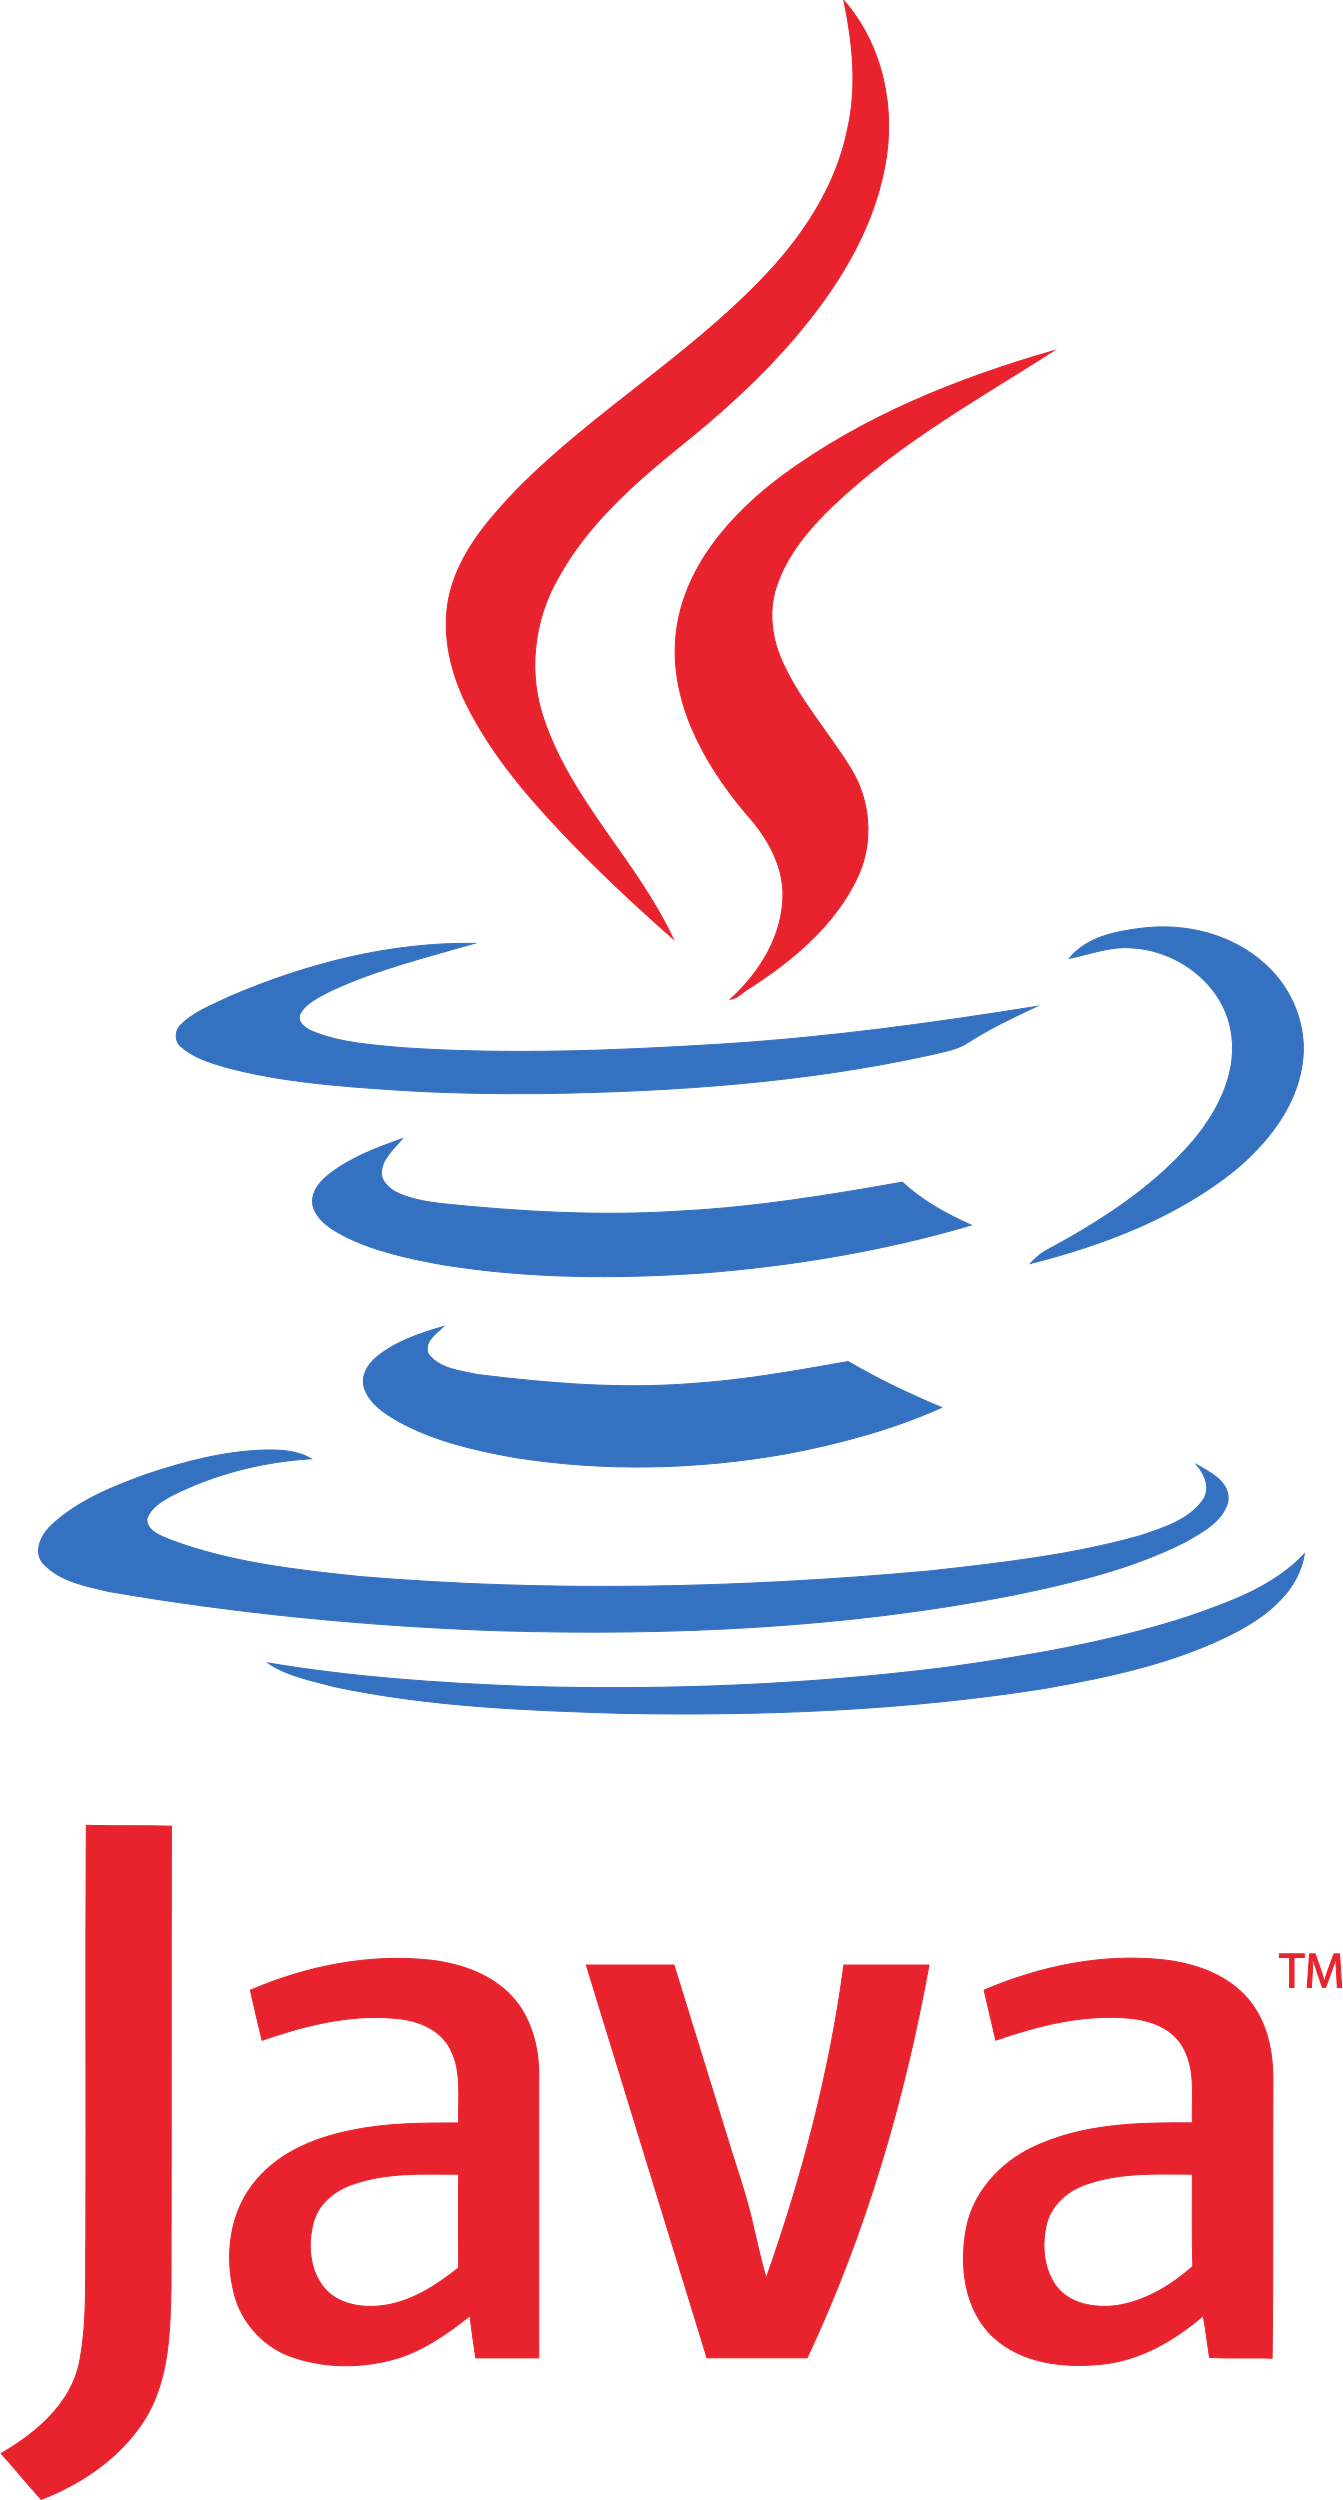
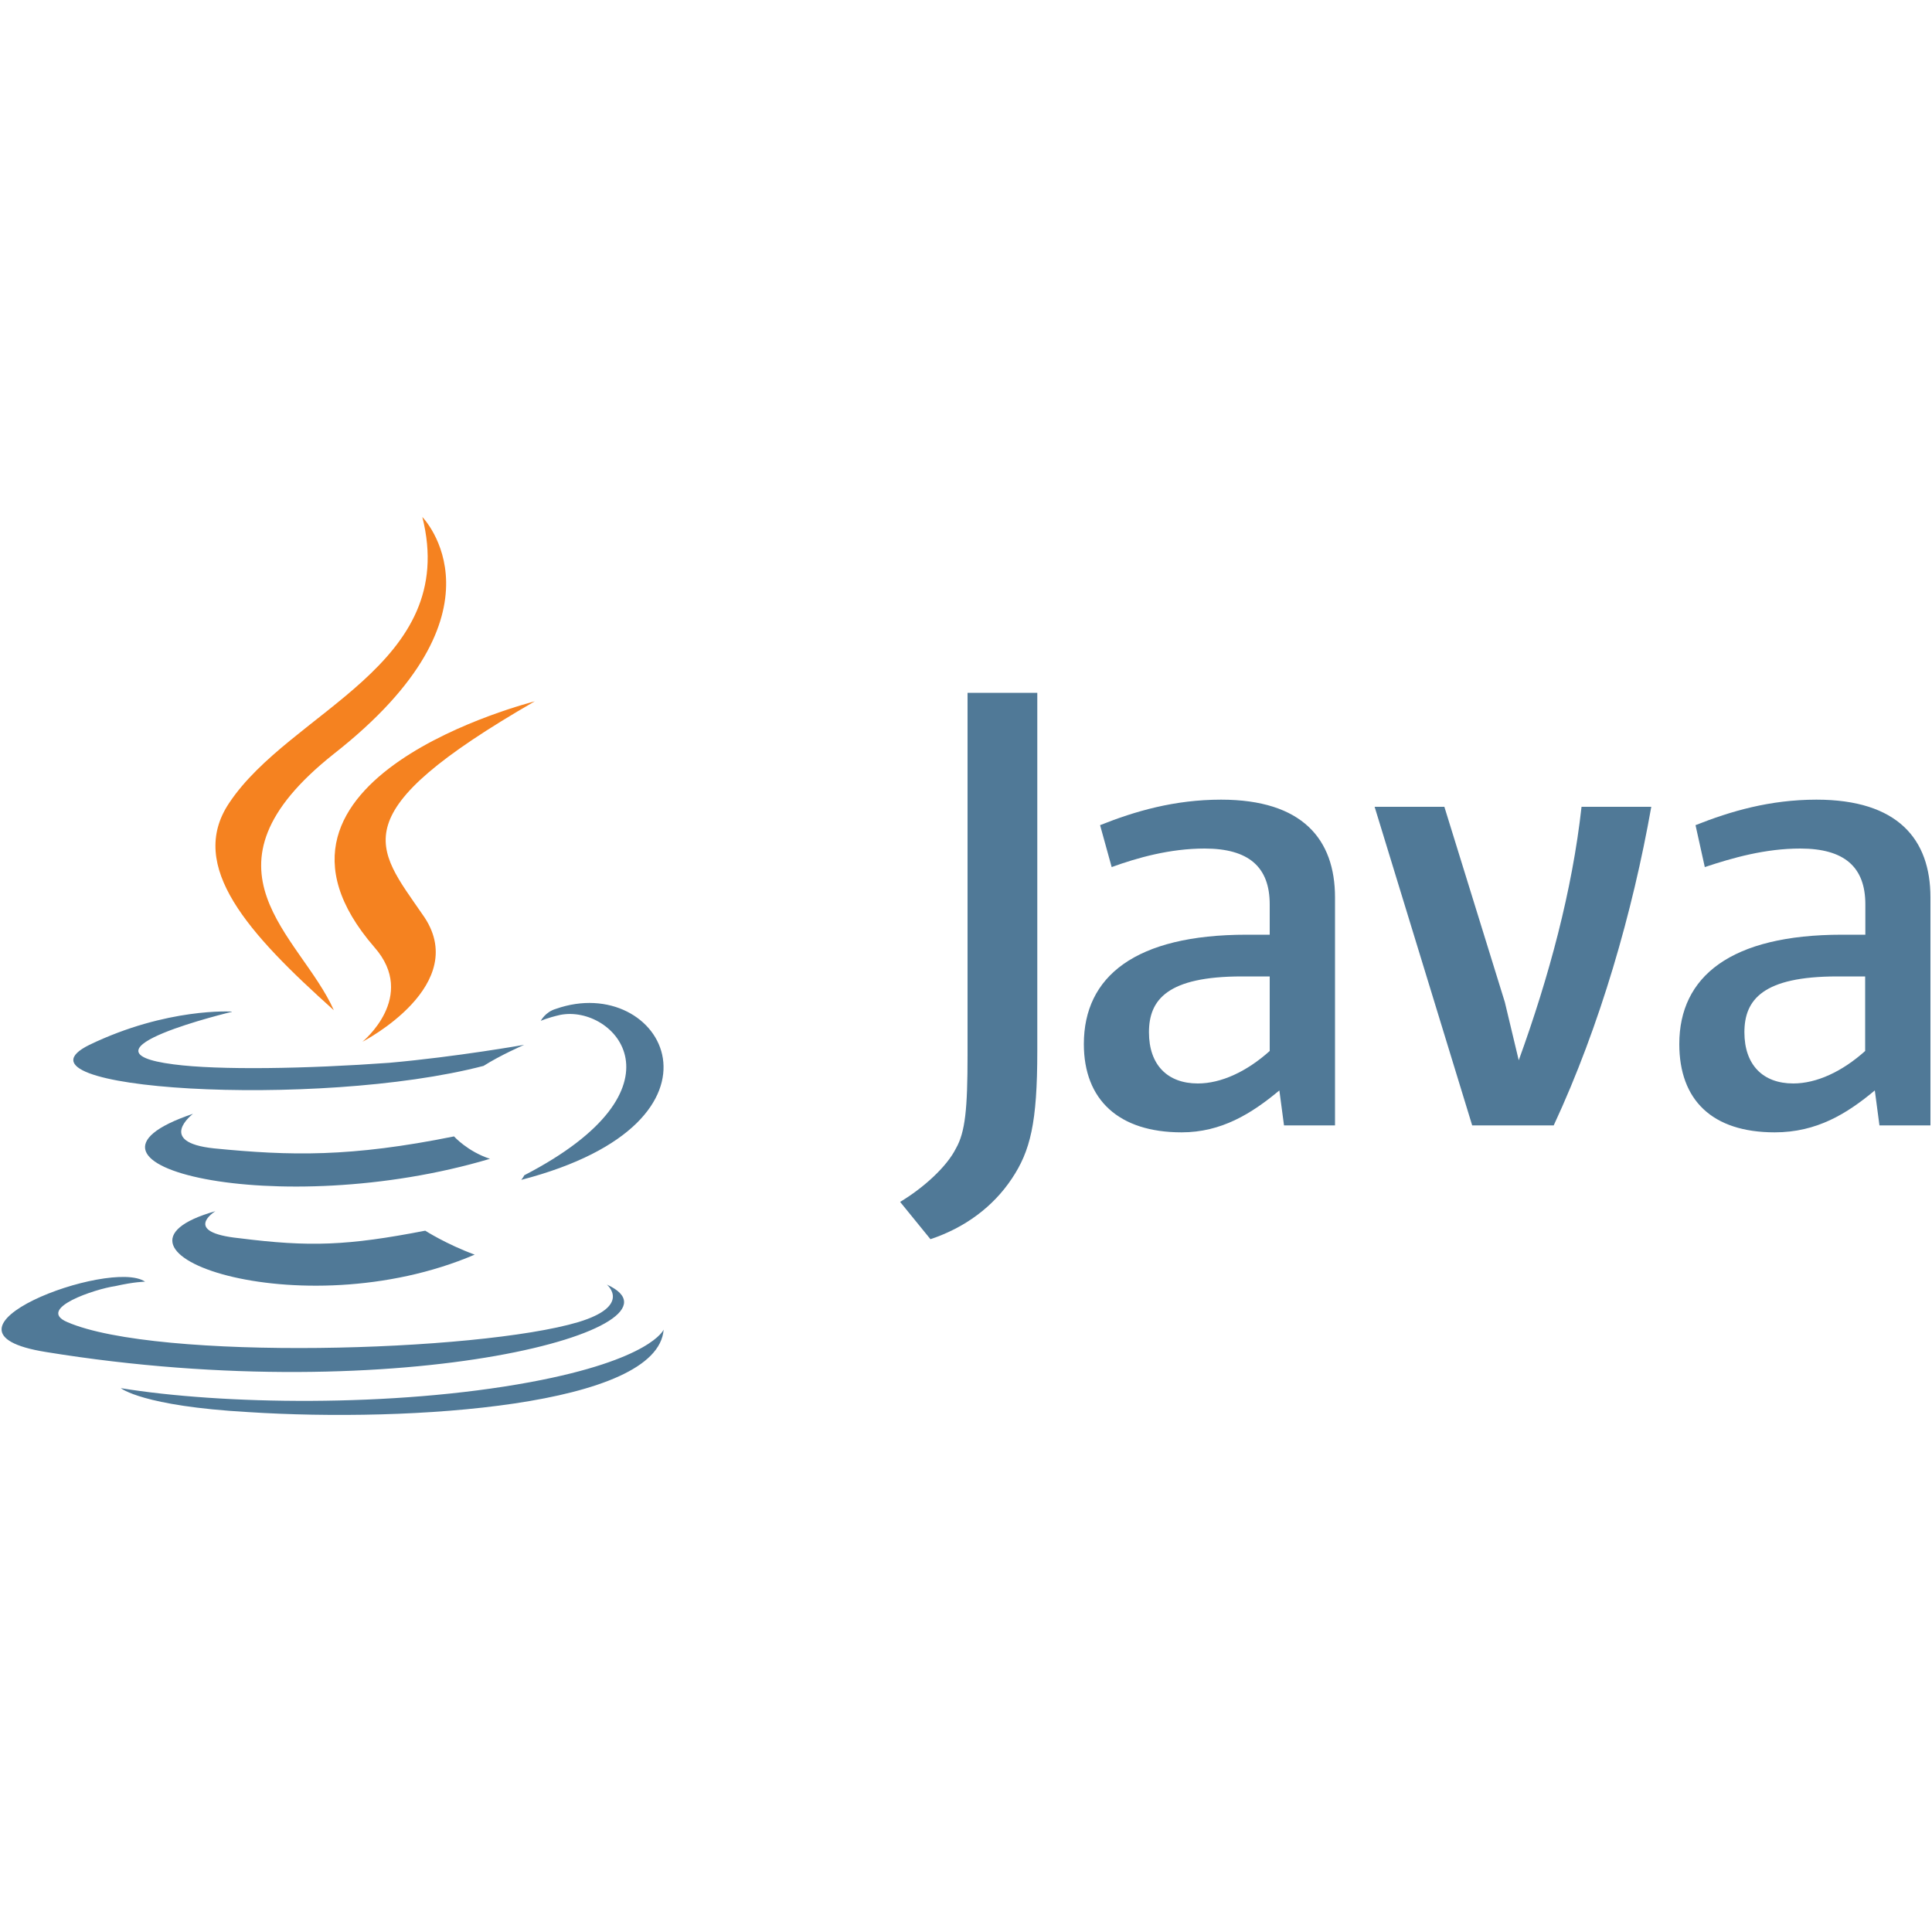
- <svg xmlns="http://www.w3.org/2000/svg" id="svg2" xml:space="preserve" height="288.92" width="155.11" version="1.1" viewBox="0 0 155.108 288.919">
-   <g id="g10" transform="matrix(1.25 0 0 -1.25 -245.24 588.56)">
-     <path id="path156" d="m274.21 470.8c3.625-4.128 4.822-10.033 3.781-15.358-1.121-5.981-4.439-11.268-8.336-15.822-3.125-3.666-6.715-6.907-10.457-9.917-4.361-3.512-8.645-7.293-11.384-12.233-2.316-4.013-2.856-8.952-1.274-13.313 2.585-7.486 8.606-13.043 11.886-20.105-3.628 3.203-7.178 6.522-10.497 10.033-3.473 3.705-6.753 7.641-8.914 12.272-1.466 3.242-2.122 7.023-1.003 10.457 1.119 3.512 3.627 6.329 6.136 8.953 6.984 6.985 15.589 12.117 22.419 19.217 3.784 3.898 6.909 8.567 7.989 13.931 0.888 3.936 0.463 7.988-0.346 11.885" fill="#e9232e" />
-     <path id="path158" d="m274.21 470.8c3.625-4.128 4.822-10.033 3.781-15.358-1.121-5.981-4.439-11.268-8.336-15.822-3.125-3.666-6.715-6.907-10.457-9.917-4.361-3.512-8.645-7.293-11.384-12.233-2.316-4.013-2.856-8.952-1.274-13.313 2.585-7.486 8.606-13.043 11.886-20.105-3.628 3.203-7.178 6.522-10.497 10.033-3.473 3.705-6.753 7.641-8.914 12.272-1.466 3.242-2.122 7.023-1.003 10.457 1.119 3.512 3.627 6.329 6.136 8.953 6.984 6.985 15.589 12.117 22.419 19.217 3.784 3.898 6.909 8.567 7.989 13.931 0.888 3.936 0.463 7.988-0.346 11.885z" stroke="#e9232e" stroke-miterlimit="10" stroke-width=".094" fill="none" />
-     <path id="path160" d="m268.5 426.85c7.486 5.519 16.246 9.03 25.121 11.577-7.021-4.476-14.353-8.566-20.412-14.316-2.201-2.122-4.283-4.554-5.248-7.525-0.734-2.2-0.426-4.631 0.463-6.715 1.621-3.704 4.359-6.714 6.443-10.11 1.776-2.894 2.084-6.599 0.735-9.725-2.047-4.592-6.059-7.949-10.227-10.611-0.541-0.309-1.004-0.888-1.66-0.965 2.779 2.508 4.939 6.058 4.863 9.879-0.078 2.855-1.66 5.363-3.512 7.409-3.82 4.553-7.023 10.342-6.367 16.477 0.656 6.136 5.055 11.075 9.801 14.625" fill="#e9232e" />
-     <path id="path162" d="m268.5 426.85c7.486 5.519 16.246 9.03 25.121 11.577-7.021-4.476-14.353-8.566-20.412-14.316-2.201-2.122-4.283-4.554-5.248-7.525-0.734-2.2-0.426-4.631 0.463-6.715 1.621-3.704 4.359-6.714 6.443-10.11 1.776-2.894 2.084-6.599 0.735-9.725-2.047-4.592-6.059-7.949-10.227-10.611-0.541-0.309-1.004-0.888-1.66-0.965 2.779 2.508 4.939 6.058 4.863 9.879-0.078 2.855-1.66 5.363-3.512 7.409-3.82 4.553-7.023 10.342-6.367 16.477 0.656 6.136 5.055 11.075 9.801 14.625z" stroke="#e9232e" stroke-miterlimit="10" stroke-width=".094" fill="none" />
-     <path id="path164" d="m295.05 382.24c1.619 1.968 4.205 2.47 6.558 2.779 4.092 0.54 8.452-0.502 11.539-3.319 2.547-2.276 3.975-5.827 3.434-9.261-0.578-3.975-3.242-7.294-6.25-9.802-5.441-4.36-12.156-6.907-18.871-8.605 0.387 0.425 0.811 0.81 1.312 1.119 5.094 2.74 10.149 5.942 13.893 10.419 2.275 2.778 4.051 6.406 3.318 10.072-0.771 4.244-4.9 7.332-9.107 7.563-2.008 0.193-3.897-0.579-5.826-0.965" fill="#3471c0" />
-     <path id="path166" d="m295.05 382.24c1.619 1.968 4.205 2.47 6.558 2.779 4.092 0.54 8.452-0.502 11.539-3.319 2.547-2.276 3.975-5.827 3.434-9.261-0.578-3.975-3.242-7.294-6.25-9.802-5.441-4.36-12.156-6.907-18.871-8.605 0.387 0.425 0.811 0.81 1.312 1.119 5.094 2.74 10.149 5.942 13.893 10.419 2.275 2.778 4.051 6.406 3.318 10.072-0.771 4.244-4.9 7.332-9.107 7.563-2.008 0.193-3.897-0.579-5.826-0.965z" stroke="#3471c0" stroke-miterlimit="10" stroke-width=".094" fill="none" />
-     <path id="path168" d="m217.48 378.73c7.1 3.048 14.818 5.016 22.574 4.901-4.515-1.312-9.145-2.431-13.39-4.438-1.003-0.54-2.161-1.042-2.74-2.084-0.308-0.81 0.54-1.35 1.157-1.62 2.624-1.081 5.519-1.236 8.336-1.506 9.878-0.656 19.796-0.27 29.638 0.348 9.722 0.617 19.371 1.929 28.978 3.473-2.121-1.004-4.283-2.007-6.25-3.28-1.004-0.695-2.238-0.888-3.357-1.158-11.809-2.624-23.927-3.435-35.966-3.627-4.67-0.039-9.299 0.038-13.93 0.347-5.171 0.347-10.381 0.733-15.436 2.084-1.467 0.424-3.01 0.887-4.168 1.929-0.579 0.463-0.579 1.39-0.077 1.929 1.273 1.313 3.049 1.93 4.631 2.702" fill="#3471c0" />
-     <path id="path170" d="m217.48 378.73c7.1 3.048 14.818 5.016 22.574 4.901-4.515-1.312-9.145-2.431-13.39-4.438-1.003-0.54-2.161-1.042-2.74-2.084-0.308-0.81 0.54-1.35 1.157-1.62 2.624-1.081 5.519-1.236 8.336-1.506 9.878-0.656 19.796-0.27 29.638 0.348 9.722 0.617 19.371 1.929 28.978 3.473-2.121-1.004-4.283-2.007-6.25-3.28-1.004-0.695-2.238-0.888-3.357-1.158-11.809-2.624-23.927-3.435-35.966-3.627-4.67-0.039-9.299 0.038-13.93 0.347-5.171 0.347-10.381 0.733-15.436 2.084-1.467 0.424-3.01 0.887-4.168 1.929-0.579 0.463-0.579 1.39-0.077 1.929 1.273 1.313 3.049 1.93 4.631 2.702z" stroke="#3471c0" stroke-miterlimit="10" stroke-width=".094" fill="none" />
-     <path id="path172" d="m226.59 362.25c2.007 1.582 4.4 2.47 6.792 3.319-0.771-0.926-1.852-1.814-1.929-3.087-0.038-0.81 0.618-1.428 1.273-1.814 1.273-0.656 2.701-0.888 4.13-1.08 7.408-0.772 14.894-1.197 22.381-0.695 6.829 0.347 13.622 1.467 20.376 2.663 1.852-1.737 4.051-2.933 6.367-3.975-8.144-2.392-16.517-3.782-24.929-4.438-7.949-0.54-16.014-0.502-23.926 0.773-3.126 0.578-6.328 1.234-9.183 2.7-1.158 0.618-2.47 1.428-2.818 2.779-0.231 1.157 0.618 2.199 1.466 2.855" fill="#3471c0" />
-     <path id="path174" d="m226.59 362.25c2.007 1.582 4.4 2.47 6.792 3.319-0.771-0.926-1.852-1.814-1.929-3.087-0.038-0.81 0.618-1.428 1.273-1.814 1.273-0.656 2.701-0.888 4.13-1.08 7.408-0.772 14.894-1.197 22.381-0.695 6.829 0.347 13.622 1.467 20.376 2.663 1.852-1.737 4.051-2.933 6.367-3.975-8.144-2.392-16.517-3.782-24.929-4.438-7.949-0.54-16.014-0.502-23.926 0.773-3.126 0.578-6.328 1.234-9.183 2.7-1.158 0.618-2.47 1.428-2.818 2.779-0.231 1.157 0.618 2.199 1.466 2.855z" stroke="#3471c0" stroke-miterlimit="10" stroke-width=".094" fill="none" />
-     <path id="path176" d="m231.07 345.43c1.775 1.428 3.974 2.162 6.136 2.779-0.695-0.655-1.93-1.466-1.389-2.585 1.042-1.352 2.971-1.506 4.515-1.854 6.521-0.809 13.12-1.349 19.642-0.847 4.939 0.308 9.8 1.195 14.625 2.045 2.777-1.622 5.672-3.01 8.642-4.246-4.552-2.044-9.453-3.356-14.353-4.283-8.258-1.466-16.787-1.659-25.084-0.347-3.666 0.656-7.409 1.504-10.727 3.319-1.274 0.732-2.624 1.582-3.164 3.01-0.425 1.119 0.269 2.314 1.157 3.009" fill="#3471c0" />
-     <path id="path178" d="m231.07 345.43c1.775 1.428 3.974 2.162 6.136 2.779-0.695-0.655-1.93-1.466-1.389-2.585 1.042-1.352 2.971-1.506 4.515-1.854 6.521-0.809 13.12-1.349 19.642-0.847 4.939 0.308 9.8 1.195 14.625 2.045 2.777-1.622 5.672-3.01 8.642-4.246-4.552-2.044-9.453-3.356-14.353-4.283-8.258-1.466-16.787-1.659-25.084-0.347-3.666 0.656-7.409 1.504-10.727 3.319-1.274 0.732-2.624 1.582-3.164 3.01-0.425 1.119 0.269 2.314 1.157 3.009z" stroke="#3471c0" stroke-miterlimit="10" stroke-width=".094" fill="none" />
-     <path id="path180" d="m209.65 334.51c3.551 1.196 7.217 2.161 10.96 2.276 1.505 0.039 3.048-0.038 4.36-0.81-4.476-0.27-8.953-1.389-12.966-3.434-0.887-0.502-1.891-1.081-2.238-2.123 0-1.196 1.351-1.582 2.238-1.967 5.596-2.084 11.577-2.74 17.443-3.358 17.48-1.466 35.076-1.081 52.557 0.502 6.599 0.733 13.236 1.466 19.642 3.28 2.045 0.695 4.36 1.388 5.711 3.203 0.811 1.08 0.272 2.431-0.539 3.357 1.311-0.734 3.164-1.66 2.895-3.435-0.502-1.852-2.395-2.817-3.938-3.704-4.939-2.509-10.38-3.783-15.783-4.901-15.705-3.087-31.797-3.782-47.773-3.319-12.04 0.426-24.079 1.583-35.965 3.627-2.122 0.502-4.514 0.928-6.058 2.586-1.003 1.158-0.116 2.779 0.848 3.627 2.432 2.238 5.558 3.473 8.606 4.593" fill="#3471c0" />
-     <path id="path182" d="m209.65 334.51c3.551 1.196 7.217 2.161 10.96 2.276 1.505 0.039 3.048-0.038 4.36-0.81-4.476-0.27-8.953-1.389-12.966-3.434-0.887-0.502-1.891-1.081-2.238-2.123 0-1.196 1.351-1.582 2.238-1.967 5.596-2.084 11.577-2.74 17.443-3.358 17.48-1.466 35.076-1.081 52.557 0.502 6.599 0.733 13.236 1.466 19.642 3.28 2.045 0.695 4.36 1.388 5.711 3.203 0.811 1.08 0.272 2.431-0.539 3.357 1.311-0.734 3.164-1.66 2.895-3.435-0.502-1.852-2.395-2.817-3.938-3.704-4.939-2.509-10.38-3.783-15.783-4.901-15.705-3.087-31.797-3.782-47.773-3.319-12.04 0.426-24.079 1.583-35.965 3.627-2.122 0.502-4.514 0.928-6.058 2.586-1.003 1.158-0.116 2.779 0.848 3.627 2.432 2.238 5.558 3.473 8.606 4.593z" stroke="#3471c0" stroke-miterlimit="10" stroke-width=".094" fill="none" />
-     <path id="path184" d="m305.82 321.31c3.899 1.351 8.065 2.779 10.959 5.866-0.502-3.357-3.396-5.673-6.252-7.177-5.478-2.857-11.615-4.168-17.71-5.248-12.891-2.046-25.971-2.547-39.054-2.317-8.914 0.271-17.905 0.618-26.665 2.471-2.084 0.578-4.322 0.965-6.135 2.199 7.794-1.312 15.706-1.853 23.617-2.161 13.004-0.386 26.047 0.115 38.975 1.737 7.486 1.041 15.01 2.315 22.265 4.63" fill="#3471c0" />
-     <path id="path186" d="m305.82 321.31c3.899 1.351 8.065 2.779 10.959 5.866-0.502-3.357-3.396-5.673-6.252-7.177-5.478-2.857-11.615-4.168-17.71-5.248-12.891-2.046-25.971-2.547-39.054-2.317-8.914 0.271-17.905 0.618-26.665 2.471-2.084 0.578-4.322 0.965-6.135 2.199 7.794-1.312 15.706-1.853 23.617-2.161 13.004-0.386 26.047 0.115 38.975 1.737 7.486 1.041 15.01 2.315 22.265 4.63z" stroke="#3471c0" stroke-miterlimit="10" stroke-width=".094" fill="none" />
-     <path id="path188" d="m204.13 264.08c0.038 12.657-0.039 25.314 0.038 38.01 2.624-0.077 5.248 0 7.872-0.077-0.038-14.163 0-28.363-0.038-42.564-0.077-3.975-0.154-8.143-2.084-11.691-2.123-3.784-5.904-6.446-9.917-7.99-1.274 1.39-2.431 2.857-3.705 4.245 3.242 1.891 6.484 4.592 7.255 8.49 0.734 3.821 0.502 7.717 0.579 11.577" fill="#e9232e" />
-     <path id="path190" d="m204.13 264.08c0.038 12.657-0.039 25.314 0.038 38.01 2.624-0.077 5.248 0 7.872-0.077-0.038-14.163 0-28.363-0.038-42.564-0.077-3.975-0.154-8.143-2.084-11.691-2.123-3.784-5.904-6.446-9.917-7.99-1.274 1.39-2.431 2.857-3.705 4.245 3.242 1.891 6.484 4.592 7.255 8.49 0.734 3.821 0.502 7.717 0.579 11.577z" stroke="#e9232e" stroke-miterlimit="10" stroke-width=".094" fill="none" />
-     <path id="path192" d="m228.91 268.94c-1.698-0.539-3.28-1.774-3.743-3.549-0.54-1.968-0.386-4.283 0.887-5.943 1.236-1.621 3.474-2.006 5.403-1.775 2.701 0.309 5.055 1.853 7.139 3.511 0 2.895-0.039 5.75 0 8.645-3.242 0-6.56 0.192-9.686-0.889zm-9.57 17.906c5.209 2.239 10.998 3.397 16.67 2.78 2.933-0.348 5.982-1.43 7.872-3.784 1.582-2.005 2.162-4.591 2.123-7.099v-25.894h-5.827c-0.193 1.275-0.385 2.585-0.54 3.898-2.2-1.737-4.553-3.396-7.294-4.09-3.126-0.811-6.559-0.734-9.608 0.463-2.355 0.964-4.206 3.086-4.862 5.556-0.965 3.589-0.463 7.795 2.084 10.69 2.276 2.662 5.711 3.974 9.106 4.592 3.126 0.617 6.329 0.617 9.532 0.617-0.077 2.432 0.386 5.094-1.004 7.254-1.119 1.66-3.164 2.316-5.054 2.431-4.129 0.348-8.22-0.694-12.118-2.045-0.385 1.543-0.733 3.087-1.08 4.631" fill="#e9232e" />
-     <path id="path194" d="m228.91 268.94c-1.698-0.539-3.28-1.774-3.743-3.549-0.54-1.968-0.386-4.283 0.887-5.943 1.236-1.621 3.474-2.006 5.403-1.775 2.701 0.309 5.055 1.853 7.139 3.511 0 2.895-0.039 5.75 0 8.645-3.242 0-6.56 0.192-9.686-0.889zm-9.57 17.906c5.209 2.239 10.998 3.397 16.67 2.78 2.933-0.348 5.982-1.43 7.872-3.784 1.582-2.005 2.162-4.591 2.123-7.099v-25.894h-5.827c-0.193 1.275-0.385 2.585-0.54 3.898-2.2-1.737-4.553-3.396-7.294-4.09-3.126-0.811-6.559-0.734-9.608 0.463-2.355 0.964-4.206 3.086-4.862 5.556-0.965 3.589-0.463 7.795 2.084 10.69 2.276 2.662 5.711 3.974 9.106 4.592 3.126 0.617 6.329 0.617 9.532 0.617-0.077 2.432 0.386 5.094-1.004 7.254-1.119 1.66-3.164 2.316-5.054 2.431-4.129 0.348-8.22-0.694-12.118-2.045-0.385 1.543-0.733 3.087-1.08 4.631" stroke="#e9232e" stroke-miterlimit="10" stroke-width=".094" fill="none" />
-     <path id="path196" d="m296.63 268.91c-1.621-0.54-3.127-1.774-3.629-3.473-0.539-1.967-0.385-4.284 0.85-5.981 1.273-1.659 3.55-2.006 5.517-1.775 2.664 0.386 5.094 1.853 7.102 3.627-0.078 2.817-0.039 5.673-0.039 8.529-3.28 0-6.637 0.192-9.801-0.927zm-9.455 17.944c5.248 2.239 11.037 3.434 16.748 2.78 2.855-0.348 5.789-1.391 7.678-3.629 1.775-2.121 2.316-4.94 2.277-7.641-0.039-8.527 0.039-17.017-0.076-25.545-1.93 0.076-3.86-0.039-5.789 0.076-0.194 1.313-0.348 2.586-0.578 3.86-2.702-2.316-5.944-4.207-9.61-4.515-3.357-0.309-7.139 0.115-9.764 2.509-2.74 2.546-3.201 6.675-2.507 10.187 0.656 3.241 3.088 5.904 6.019 7.332 4.592 2.238 9.842 2.354 14.858 2.315-0.079 2.353 0.347 4.862-0.85 6.984-0.926 1.699-2.895 2.471-4.746 2.663-4.283 0.463-8.566-0.618-12.58-2.007-0.348 1.543-0.733 3.087-1.08 4.631" fill="#e9232e" />
-     <path id="path198" d="m296.63 268.91c-1.621-0.54-3.127-1.774-3.629-3.473-0.539-1.967-0.385-4.284 0.85-5.981 1.273-1.659 3.55-2.006 5.517-1.775 2.664 0.386 5.094 1.853 7.102 3.627-0.078 2.817-0.039 5.673-0.039 8.529-3.28 0-6.637 0.192-9.801-0.927zm-9.455 17.944c5.248 2.239 11.037 3.434 16.748 2.78 2.855-0.348 5.789-1.391 7.678-3.629 1.775-2.121 2.316-4.94 2.277-7.641-0.039-8.527 0.039-17.017-0.076-25.545-1.93 0.076-3.86-0.039-5.789 0.076-0.194 1.313-0.348 2.586-0.578 3.86-2.702-2.316-5.944-4.207-9.61-4.515-3.357-0.309-7.139 0.115-9.764 2.509-2.74 2.546-3.201 6.675-2.507 10.187 0.656 3.241 3.088 5.904 6.019 7.332 4.592 2.238 9.842 2.354 14.858 2.315-0.079 2.353 0.347 4.862-0.85 6.984-0.926 1.699-2.895 2.471-4.746 2.663-4.283 0.463-8.566-0.618-12.58-2.007-0.348 1.543-0.733 3.087-1.08 4.631" stroke="#e9232e" stroke-miterlimit="10" stroke-width=".094" fill="none" />
-     <path id="path200" d="m250.4 289.17h8.103c1.583-5.093 3.126-10.149 4.71-15.242 0.924-3.125 2.082-6.213 2.738-9.416 0.348-1.428 0.656-2.895 1.08-4.284 3.321 9.377 5.867 19.064 7.18 28.942h7.871c-2.277-12.502-5.865-24.812-11.268-36.312h-9.261c-3.705 12.117-7.448 24.195-11.153 36.312" fill="#e9232e" />
-     <path id="path202" d="m250.4 289.17h8.103c1.583-5.093 3.126-10.149 4.71-15.242 0.924-3.125 2.082-6.213 2.738-9.416 0.348-1.428 0.656-2.895 1.08-4.284 3.321 9.377 5.867 19.064 7.18 28.942h7.871c-2.277-12.502-5.865-24.812-11.268-36.312h-9.261c-3.705 12.117-7.448 24.195-11.153 36.312z" stroke="#e9232e" stroke-miterlimit="10" stroke-width=".094" fill="none" />
-     <path id="path204" d="m315.42 289.87h-0.947v0.343h2.308v-0.343h-0.953v-2.777h-0.408v2.777" fill="#e9232e" />
-     <path id="path206" d="m315.42 289.87h-0.947v0.343h2.308v-0.343h-0.953v-2.777h-0.408v2.777z" stroke="#e9232e" stroke-miterlimit="10" stroke-width=".094" fill="none" />
-     <path id="path208" d="m319.76 288.46c-0.022 0.435-0.051 0.963-0.051 1.346h-0.008c-0.111-0.36-0.236-0.754-0.394-1.184l-0.551-1.514h-0.305l-0.51 1.486c-0.146 0.444-0.267 0.842-0.355 1.212h-0.01c-0.01-0.388-0.033-0.907-0.06-1.379l-0.082-1.337h-0.385l0.217 3.12h0.513l0.534-1.51c0.128-0.384 0.23-0.727 0.314-1.051h0.01c0.082 0.316 0.193 0.658 0.332 1.051l0.556 1.51h0.514l0.193-3.12h-0.398l-0.074 1.37" fill="#e9232e" />
-     <path id="path210" d="m319.76 288.46c-0.022 0.435-0.051 0.963-0.051 1.346h-0.008c-0.111-0.36-0.236-0.754-0.394-1.184l-0.551-1.514h-0.305l-0.51 1.486c-0.146 0.444-0.267 0.842-0.355 1.212h-0.01c-0.01-0.388-0.033-0.907-0.06-1.379l-0.082-1.337h-0.385l0.217 3.12h0.513l0.534-1.51c0.128-0.384 0.23-0.727 0.314-1.051h0.01c0.082 0.316 0.193 0.658 0.332 1.051l0.556 1.51h0.514l0.193-3.12h-0.398l-0.074 1.37z" stroke="#e9232e" stroke-miterlimit="10" stroke-width=".094" fill="none" />
+ <svg xmlns="http://www.w3.org/2000/svg" version="1.1" id="Layer_1" x="0px" y="0px" viewBox="0 0 1000 1000" style="enable-background:new 0 0 1000 1000;" xml:space="preserve">
+   <style type="text/css">
+ 	.st0{fill:#507997;}
+ 	.st1{fill:#F58220;}
+ </style>
+   <g>
+     <path class="st0" d="M111.5,626.9c0,0-17.9,10.9,12.4,14c36.4,4.6,55.9,3.9,96.2-3.9c0,0,10.9,7,25.6,12.4   C155,688.2,40.1,647.1,111.5,626.9L111.5,626.9z M99.9,576.5c0,0-19.4,14.7,10.9,17.9c39.6,3.9,70.7,4.6,124.2-6.2   c0,0,7,7.8,18.6,11.6C144.1,632.4,21.5,602.9,99.9,576.5L99.9,576.5z M314.1,664.9c0,0,13.2,10.9-14.7,19.4   c-52,15.5-218,20.2-264.6,0c-16.3-7,14.7-17.2,24.8-18.6c10.1-2.3,15.5-2.3,15.5-2.3C57.2,651-43.7,689,23.8,699.8   C209.3,730,362.1,686.6,314.1,664.9L314.1,664.9z M120.1,523.7c0,0-84.6,20.2-30.3,27.2c23.3,3.1,69.1,2.3,111.7-0.8   c34.9-3.1,69.8-9.3,69.8-9.3s-12.4,5.4-21,10.9C164.3,574.1-1,564.1,46.3,540.8c40.3-19.4,73.7-17.2,73.7-17.2V523.7z M271.4,608.3   c86.9-45,46.6-88.5,18.6-83c-7,1.6-10.1,3.1-10.1,3.1s2.3-4.6,7.8-6.2c55.1-19.4,98.6,58.2-17.9,88.5   C269.8,610.6,270.6,609.8,271.4,608.3L271.4,608.3z M128.6,730.9c83.8,5.4,211.9-3.1,214.9-42.7c0,0-6.2,15.5-69.1,27.2   c-71.4,13.2-159.8,11.6-211.9,3.1C62.6,718.5,73.5,727.8,128.6,730.9L128.6,730.9z" />
+     <path class="st1" d="M218.6,267.6c0,0,48.1,48.9-45.8,122.6c-75.3,59.7-17.2,93.9,0,132.7c-44.2-39.6-76-74.5-54.3-107.1   C150.3,367.7,238,344.5,218.6,267.6L218.6,267.6z M193.8,490.3c22.5,25.6-6.2,48.9-6.2,48.9s57.4-29.5,31-66   c-24-34.9-42.7-52,58.2-110.2C276.8,363.1,117.7,402.6,193.8,490.3L193.8,490.3z" />
+     <path class="st0" d="M691,582.5v-118c0-30.1-16.9-50.6-59-50.6c-24.1,0-44.6,6-62.6,13.2l6,21.7c13.2-4.8,30.1-9.6,48.1-9.6   c22.9,0,33.7,9.6,33.7,28.9v15.7h-11.9c-57.8,0-84.3,21.7-84.3,56.6c0,28.9,18.1,45.7,50.6,45.7c20.5,0,36.1-9.6,50.6-21.7   l2.4,18.1L691,582.5L691,582.5z M657.3,543.9c-12,10.8-25.3,16.9-37.3,16.9c-15.7,0-25.3-9.6-25.3-26.5s9.6-28.9,48.1-28.9h14.4   V543.9L657.3,543.9z M804.2,582.5H762l-50.5-164.9h36.1l31.3,101.1l7.2,30.1c15.7-43.3,27.7-87.9,32.5-131.2h36.1   C845.1,471.8,828.3,530.7,804.2,582.5L804.2,582.5z M999.2,582.5v-118c0-30.1-16.9-50.6-59-50.6c-24.1,0-44.5,6-62.6,13.2l4.8,21.7   c14.4-4.8,31.3-9.6,49.4-9.6c22.9,0,33.7,9.6,33.7,28.9v15.7h-12c-57.8,0-84.3,21.7-84.3,56.6c0,28.9,16.9,45.7,49.4,45.7   c21.7,0,37.3-9.6,51.8-21.7l2.4,18.1H999.2L999.2,582.5z M965.5,543.9c-12,10.8-25.3,16.9-37.3,16.9c-15.7,0-25.3-9.6-25.3-26.5   s9.6-28.9,48.1-28.9h14.4V543.9L965.5,543.9z M523.7,610.1c-9.6,14.4-24.1,25.3-42.1,31.3l-15.7-19.3c12-7.2,24.1-18.1,28.9-27.7   c4.8-8.4,6-20.5,6-48.1V358.6h36.1v185.4C536.9,581.3,533.3,595.7,523.7,610.1L523.7,610.1z" />
  </g>
</svg>
